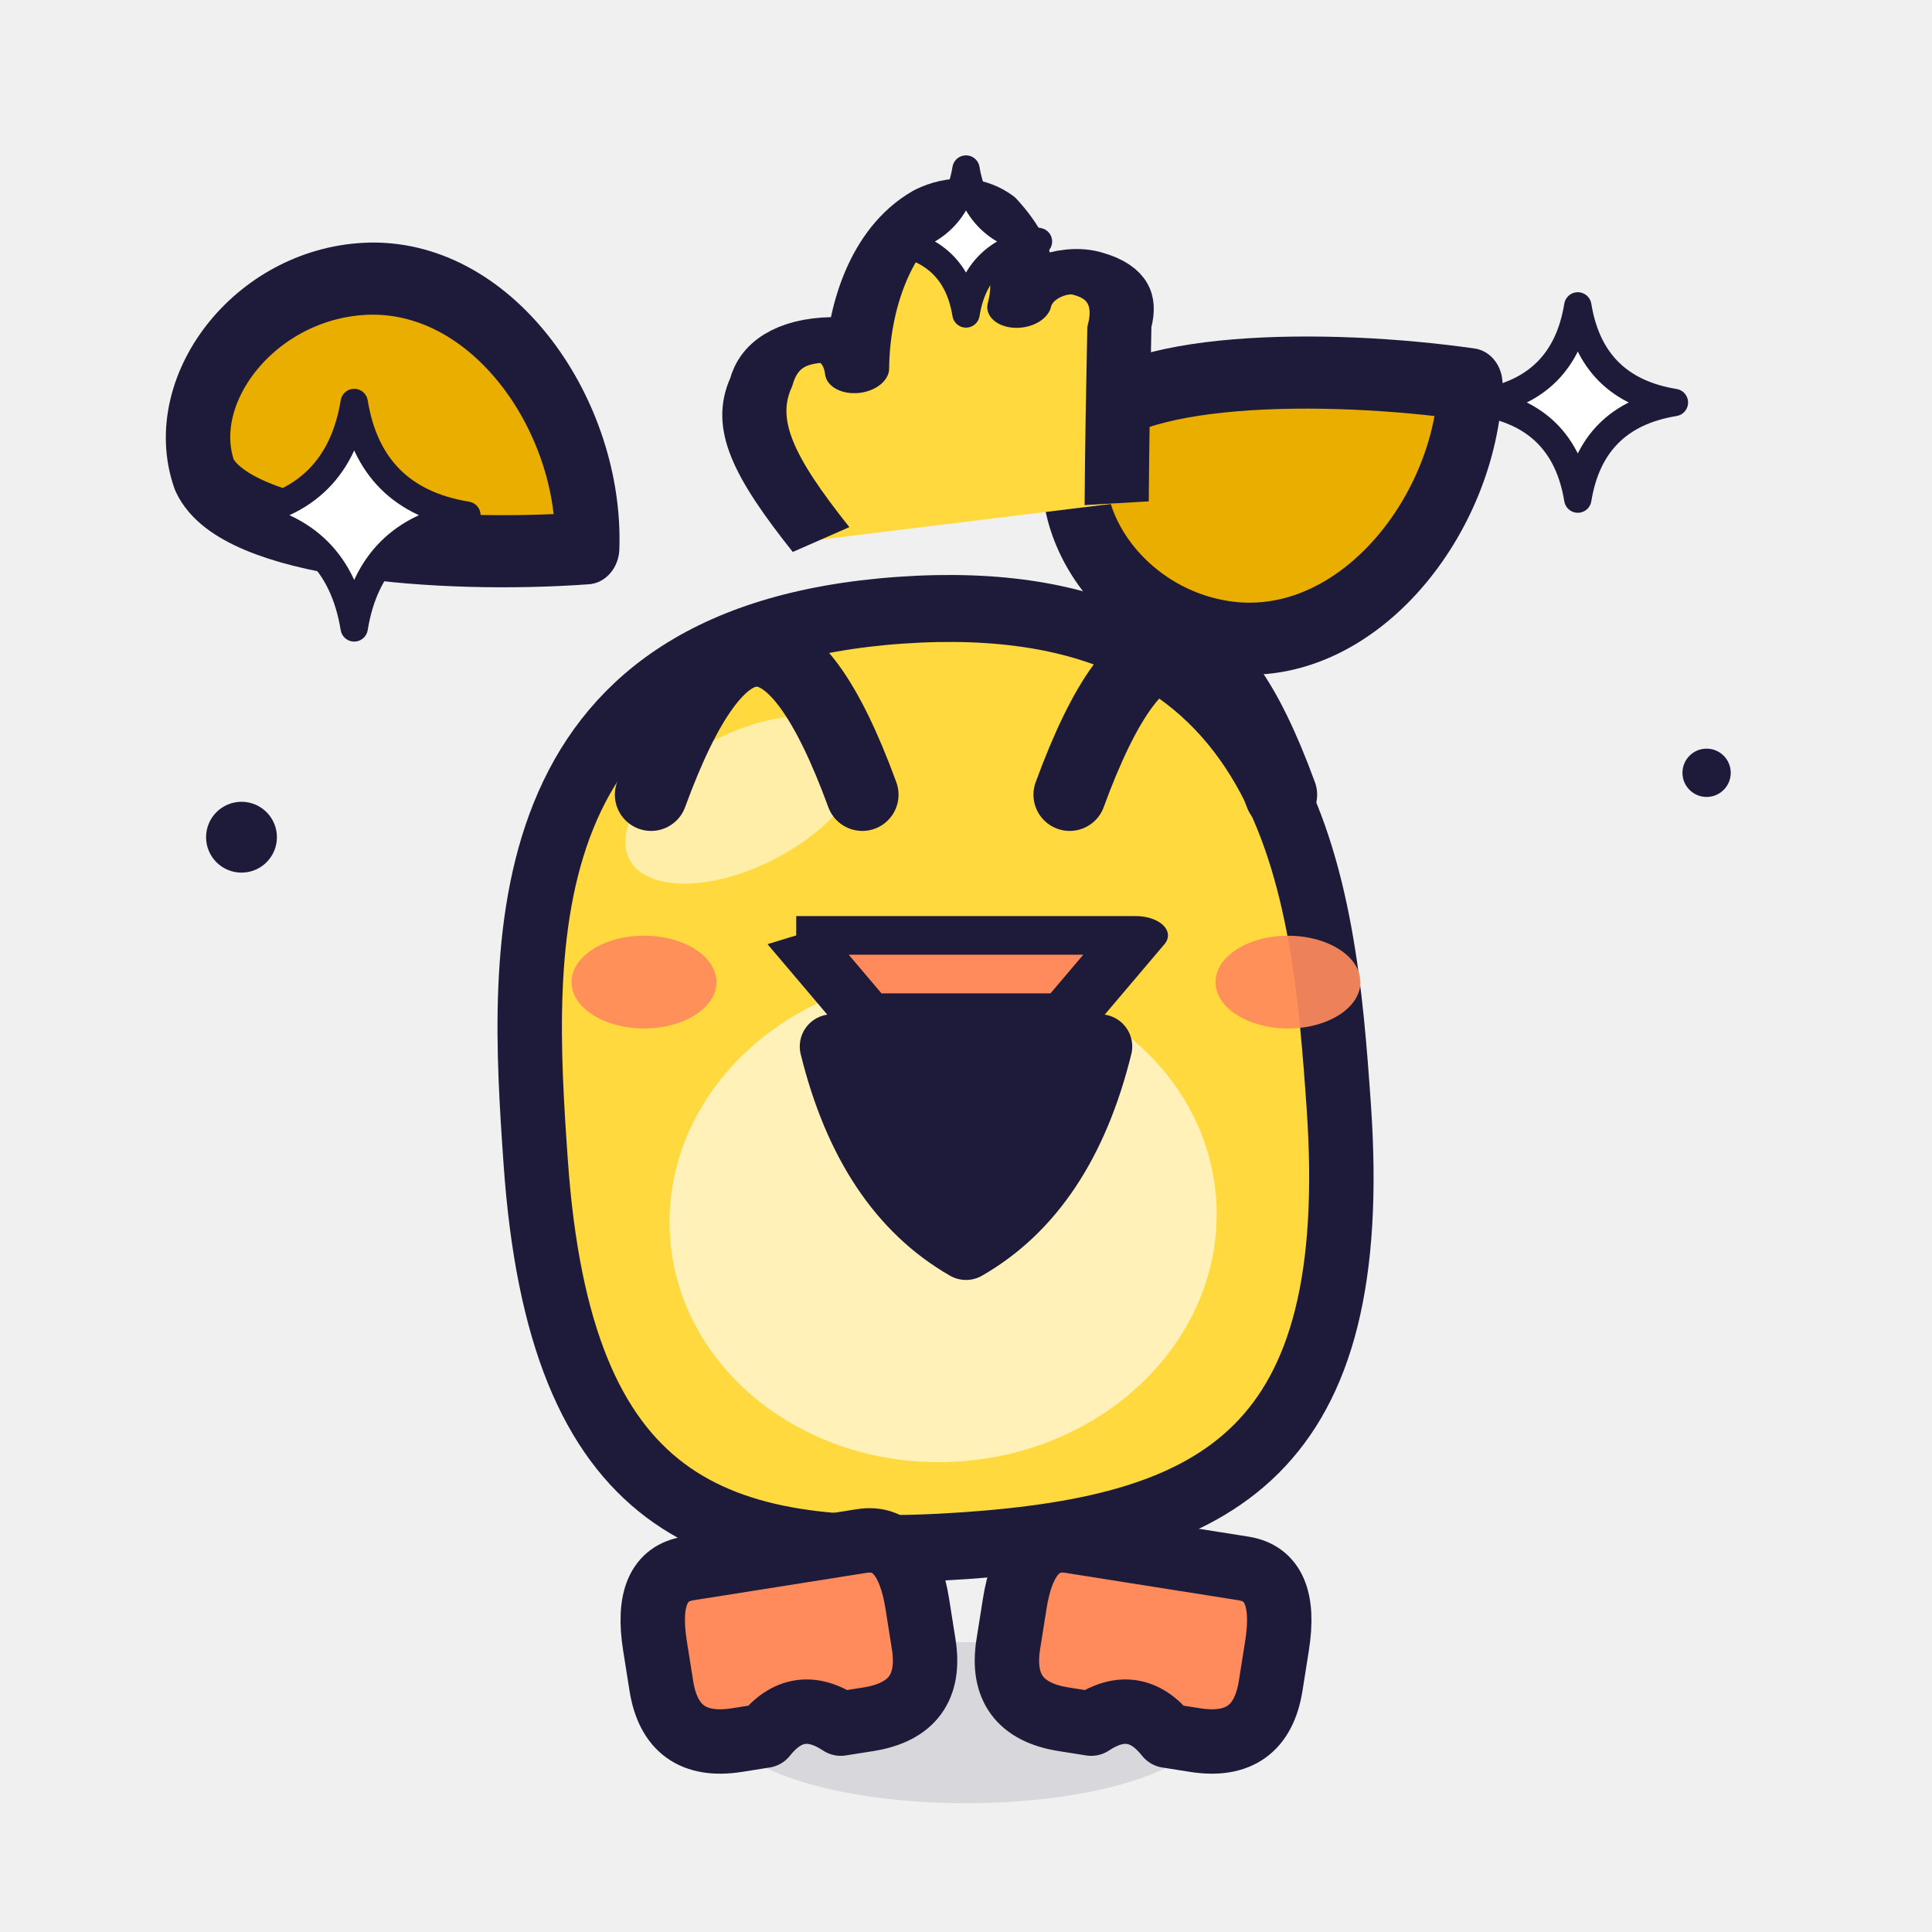
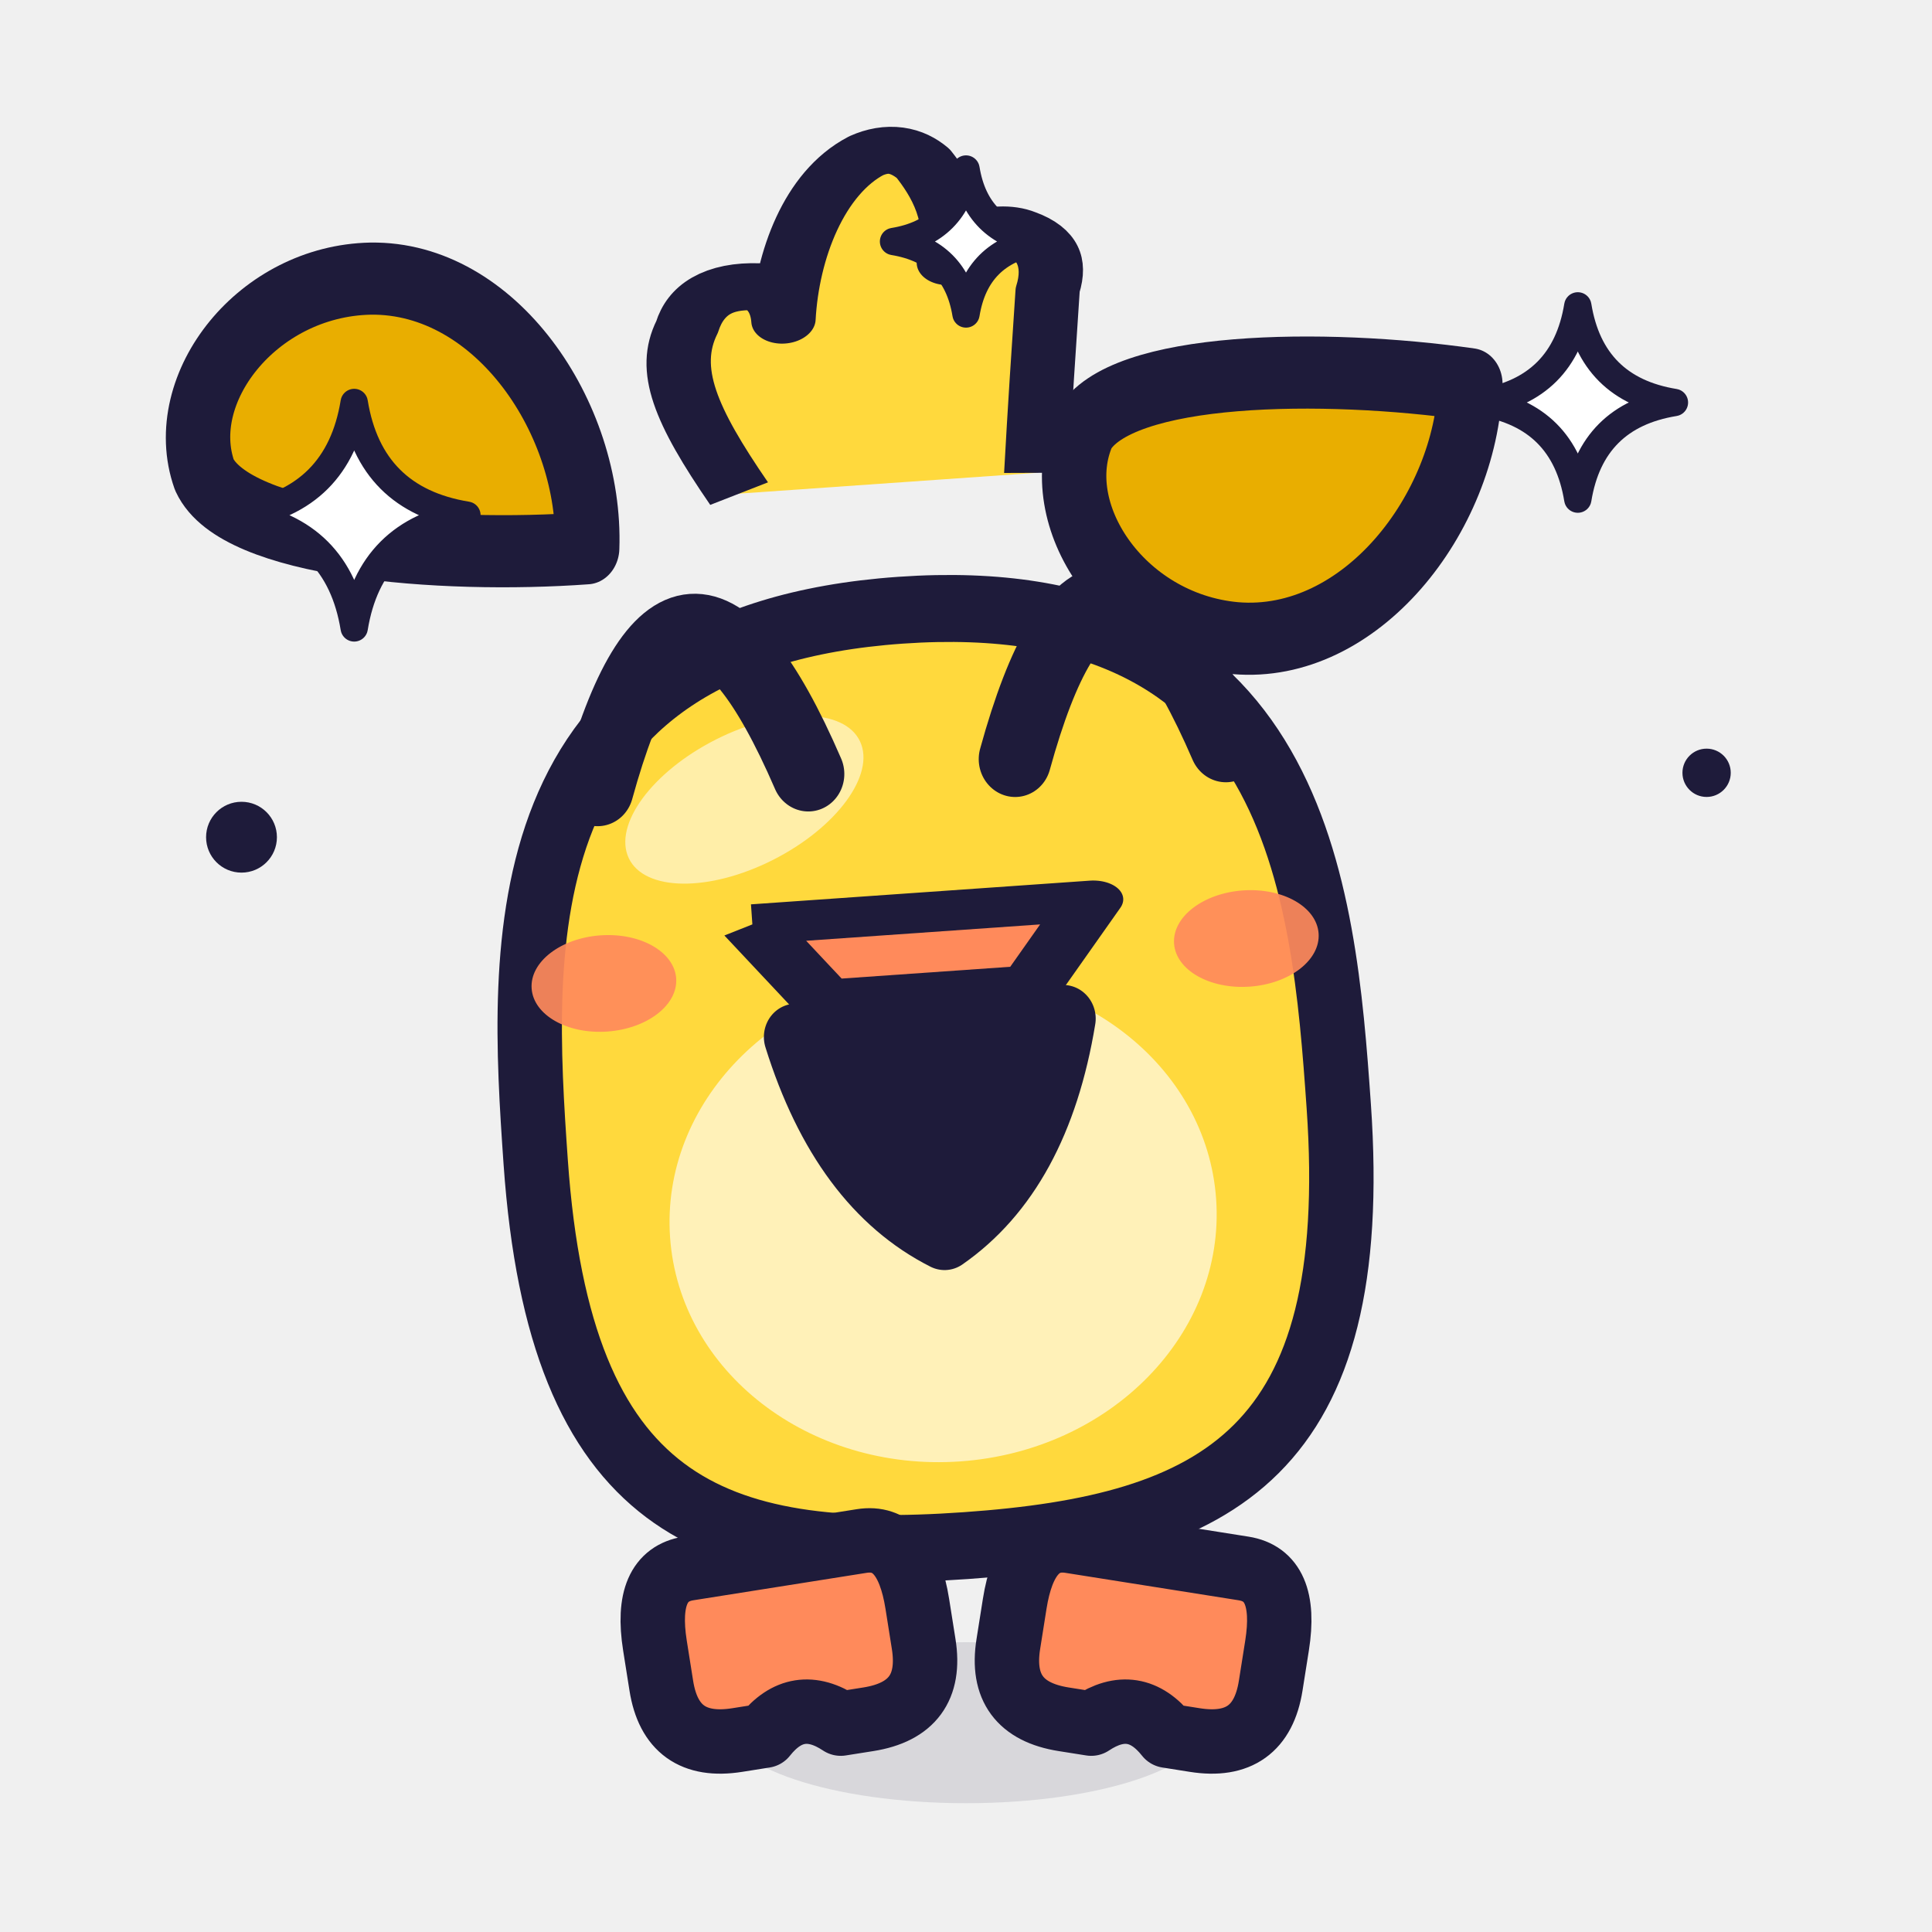
<svg xmlns="http://www.w3.org/2000/svg" viewBox="0 0 240 240" width="240" height="240" role="img" aria-label="Pip v2 B Bolt · fledgling · happy 3">
  <g id="shadow">
    <ellipse cx="120" cy="214" rx="30" ry="10" fill="#1E1B3A" opacity="0.12" />
  </g>
  <g id="tail" opacity="0" />
  <g id="wing_l" fill="#E9AE00" stroke="#1E1B3A" stroke-width="8" stroke-linejoin="round">
    <path d="M 9.1 -26 C -5.25 -26 -20.65 -13.52 -19.95 2.08 C -19.25 16.12 -7 26 2.45 21.84 C 9.8 17.68 10.85 -7.8 9.1 -26 Z" transform="translate(65.5 75.85)translate(0 -18.2)rotate(92)scale(1.12 1)translate(0 18.2)" />
  </g>
  <g id="wing_r" fill="#E9AE00" stroke="#1E1B3A" stroke-width="8" stroke-linejoin="round">
    <path d="M 9.1 -26 C -5.25 -26 -20.65 -13.52 -19.95 2.08 C -19.25 16.12 -7 26 2.45 21.84 C 9.8 17.68 10.85 -7.8 9.1 -26 Z" transform="translate(174.5 75.85)translate(0 -18.2)rotate(92)scale(-1.12 1)translate(0 18.2)" />
  </g>
  <g id="body" transform="translate(120 192)rotate(-4)scale(1 1.04)translate(-120 -192)">
    <path d="M 120 80 C 169.5 80 170 116.96 170 142.72 C 170 184.16 151.5 192 120 192 C 88.5 192 70 184.16 70 142.72 C 70 116.96 70.5 80 120 80 Z" fill="#FFD93D" stroke="#1E1B3A" stroke-width="8" />
  </g>
  <g id="belly" transform="translate(120 192)rotate(-4)scale(1 1.04)translate(-120 -192)">
    <ellipse cx="120" cy="152.8" rx="34" ry="29.12" fill="#FFF1B8" />
  </g>
  <g id="highlight" transform="translate(120 192)rotate(-4)scale(1 1.04)translate(-120 -192)">
    <ellipse cx="99" cy="101.28" rx="16" ry="8" fill="#FFFFFF" opacity="0.55" transform="rotate(-22 99 101.28)" />
  </g>
  <g id="shell_bottom" opacity="0" />
  <g id="feet" fill="#FF8A5B" stroke="#1E1B3A" stroke-width="8" stroke-linejoin="round">
    <g id="foot_l">
      <path d="M -10.89 -11 Q -16.5 -11 -16.5 -2.2 L -16.5 2.86 Q -16.5 11 -8.25 11 L -4.78 11 Q 0 6.6 4.78 11 L 8.25 11 Q 16.5 11 16.5 2.86 L 16.5 -2.2 Q 16.5 -11 10.89 -11 Z" transform="translate(98 204)translate(0 0)rotate(-9)scale(-1 1)translate(0 0)" />
    </g>
    <g id="foot_r">
      <path d="M -10.89 -11 Q -16.5 -11 -16.5 -2.2 L -16.5 2.86 Q -16.5 11 -8.25 11 L -4.78 11 Q 0 6.6 4.78 11 L 8.25 11 Q 16.5 11 16.5 2.86 L 16.5 -2.2 Q 16.5 -11 10.89 -11 Z" transform="translate(142 204)translate(0 0)rotate(9)translate(0 0)" />
    </g>
  </g>
-   <g id="head_tuft" transform="translate(120 57.76)rotate(-7)scale(1 0.7)translate(-120 -57.76)">
-     <path d="M -19 10 C -25 -4 -27 -12 -24 -19 Q -22 -26 -15 -25 C -13 -24 -12 -22 -12 -19 C -11 -30 -7 -42 -0.33 -46 Q 3.67 -48 6.67 -44 C 8.67 -40 11 -34 9 -27 C 10 -31 15 -33 18 -31 Q 23 -28 21 -21 C 20 -11 19 -1 18 10" transform="translate(120 57.76)" fill="#FFD93D" stroke="#1E1B3A" stroke-width="8" stroke-linejoin="round" />
+   <g transform="translate(120 192)rotate(-4)scale(1 1.04)translate(-120 -192)">
+     <g id="head_tuft" transform="translate(120 57.76)scale(1 0.7)translate(-120 -57.76)">
+       <path d="M -19 10 C -25 -4 -27 -12 -24 -19 Q -22 -26 -15 -25 C -13 -24 -12 -22 -12 -19 C -11 -30 -7 -42 -0.33 -46 Q 3.67 -48 6.67 -44 C 8.67 -40 11 -34 9 -27 C 10 -31 15 -33 18 -31 Q 23 -28 21 -21 C 20 -11 19 -1 18 10" transform="translate(120 57.76)" fill="#FFD93D" stroke="#1E1B3A" stroke-width="8" stroke-linejoin="round" />
+     </g>
  </g>
-   <g id="head">
-     <g id="cheek_l">
-       <ellipse cx="80" cy="122" rx="9" ry="5.76" fill="#FF8A5B" opacity="0.92" />
-     </g>
-     <g id="cheek_r">
-       <ellipse cx="160" cy="122" rx="9" ry="5.76" fill="#FF8A5B" opacity="0.92" />
-     </g>
-     <g id="brow_l" fill="none" stroke="#1E1B3A" stroke-width="6.5" stroke-linecap="round" />
-     <g id="brow_r" fill="none" stroke="#1E1B3A" stroke-width="6.5" stroke-linecap="round" />
-     <g id="eye_l" data-eye="l" transform="translate(94 92)">
-       <g id="open" opacity="0">
-         <circle cx="0" cy="0" r="16" fill="#FFFFFF" stroke="#1E1B3A" stroke-width="8" />
-         <circle cx="0" cy="0" r="8.64" fill="#1E1B3A" />
-         <circle cx="-3.68" cy="-4" r="2.72" fill="#FFFFFF" />
+   <g transform="translate(120 192)rotate(-4)scale(1 1.04)translate(-120 -192)">
+     <g id="head">
+       <g id="cheek_l">
+         <ellipse cx="80" cy="122" rx="9" ry="5.76" fill="#FF8A5B" opacity="0.92" />
      </g>
-       <g id="closed" opacity="0">
-         <path d="M -13.12 1.92 Q 0 -13.44 13.12 1.92" fill="none" stroke="#1E1B3A" stroke-width="8" stroke-linecap="round" />
+       <g id="cheek_r">
+         <ellipse cx="160" cy="122" rx="9" ry="5.76" fill="#FF8A5B" opacity="0.92" />
      </g>
-       <g id="happy" opacity="1">
-         <path d="M -13.12 6.72 Q 0 -29.12 13.12 6.72" fill="none" stroke="#1E1B3A" stroke-width="9" stroke-linecap="round" />
+       <g id="brow_l" fill="none" stroke="#1E1B3A" stroke-width="6.5" stroke-linecap="round" />
+       <g id="brow_r" fill="none" stroke="#1E1B3A" stroke-width="6.5" stroke-linecap="round" />
+       <g id="eye_l" data-eye="l" transform="translate(94 92)">
+         <g id="open" opacity="0">
+           <circle cx="0" cy="0" r="16" fill="#FFFFFF" stroke="#1E1B3A" stroke-width="8" />
+           <circle cx="0" cy="0" r="8.64" fill="#1E1B3A" />
+           <circle cx="-3.68" cy="-4" r="2.72" fill="#FFFFFF" />
+         </g>
+         <g id="closed" opacity="0">
+           <path d="M -13.12 1.92 Q 0 -13.44 13.12 1.92" fill="none" stroke="#1E1B3A" stroke-width="8" stroke-linecap="round" />
+         </g>
+         <g id="happy" opacity="1">
+           <path d="M -13.12 6.72 Q 0 -29.12 13.12 6.72" fill="none" stroke="#1E1B3A" stroke-width="9" stroke-linecap="round" />
+         </g>
+         <g id="sleepy" opacity="0">
+           <path d="M -13.12 -1.28 Q 0 17.92 13.12 -1.28" fill="none" stroke="#1E1B3A" stroke-width="8" stroke-linecap="round" />
+         </g>
+         <g id="surprised" opacity="0">
+           <circle cx="0" cy="0" r="18.56" fill="#FFFFFF" stroke="#1E1B3A" stroke-width="8" />
+           <circle cx="0" cy="0" r="5.7" fill="#1E1B3A" />
+           <circle cx="-3.68" cy="-4" r="3.36" fill="#FFFFFF" />
+         </g>
+         <g id="wink" opacity="0">
+           <path d="M -13.12 6.72 Q 0 -29.12 13.12 6.72" fill="none" stroke="#1E1B3A" stroke-width="9" stroke-linecap="round" />
+         </g>
      </g>
-       <g id="sleepy" opacity="0">
-         <path d="M -13.12 -1.28 Q 0 17.92 13.12 -1.28" fill="none" stroke="#1E1B3A" stroke-width="8" stroke-linecap="round" />
+       <g id="eye_r" data-eye="r" transform="translate(146 92)">
+         <g id="open" opacity="0">
+           <circle cx="0" cy="0" r="16" fill="#FFFFFF" stroke="#1E1B3A" stroke-width="8" />
+           <circle cx="0" cy="0" r="8.64" fill="#1E1B3A" />
+           <circle cx="-3.68" cy="-4" r="2.72" fill="#FFFFFF" />
+         </g>
+         <g id="closed" opacity="0">
+           <path d="M -13.12 1.92 Q 0 -13.44 13.12 1.92" fill="none" stroke="#1E1B3A" stroke-width="8" stroke-linecap="round" />
+         </g>
+         <g id="happy" opacity="1">
+           <path d="M -13.12 6.72 Q 0 -29.12 13.12 6.72" fill="none" stroke="#1E1B3A" stroke-width="9" stroke-linecap="round" />
+         </g>
+         <g id="sleepy" opacity="0">
+           <path d="M -13.12 -1.28 Q 0 17.92 13.12 -1.28" fill="none" stroke="#1E1B3A" stroke-width="8" stroke-linecap="round" />
+         </g>
+         <g id="surprised" opacity="0">
+           <circle cx="0" cy="0" r="18.56" fill="#FFFFFF" stroke="#1E1B3A" stroke-width="8" />
+           <circle cx="0" cy="0" r="5.7" fill="#1E1B3A" />
+           <circle cx="-3.68" cy="-4" r="3.36" fill="#FFFFFF" />
+         </g>
+         <g id="wink" opacity="0">
+           <path d="M -13.12 6.72 Q 0 -29.12 13.12 6.72" fill="none" stroke="#1E1B3A" stroke-width="9" stroke-linecap="round" />
+         </g>
      </g>
-       <g id="surprised" opacity="0">
-         <circle cx="0" cy="0" r="18.56" fill="#FFFFFF" stroke="#1E1B3A" stroke-width="8" />
-         <circle cx="0" cy="0" r="5.7" fill="#1E1B3A" />
-         <circle cx="-3.68" cy="-4" r="3.36" fill="#FFFFFF" />
+       <g id="beak_top" transform="translate(0 -6)translate(120 133)scale(1 0.6)translate(-120 -133)">
+         <path d="M -21.09 -9 L 21.09 -9 L 12.95 7 L -12.95 7 L -21.09 -9" transform="translate(120 124)" fill="#FF8A5B" stroke="#1E1B3A" stroke-width="8" stroke-linejoin="round" />
      </g>
-       <g id="wink" opacity="0">
-         <path d="M -13.12 6.72 Q 0 -29.12 13.12 6.72" fill="none" stroke="#1E1B3A" stroke-width="9" stroke-linecap="round" />
+       <g id="beak_bottom">
+         <path d="M -16.65 6 Q -12.21 24 0 31 Q 12.21 24 16.65 6 Z" transform="translate(120 124)" fill="#1E1B3A" stroke="#1E1B3A" stroke-width="8" stroke-linejoin="round" />
      </g>
-     </g>
-     <g id="eye_r" data-eye="r" transform="translate(146 92)">
-       <g id="open" opacity="0">
-         <circle cx="0" cy="0" r="16" fill="#FFFFFF" stroke="#1E1B3A" stroke-width="8" />
-         <circle cx="0" cy="0" r="8.64" fill="#1E1B3A" />
-         <circle cx="-3.68" cy="-4" r="2.72" fill="#FFFFFF" />
-       </g>
-       <g id="closed" opacity="0">
-         <path d="M -13.12 1.92 Q 0 -13.44 13.12 1.92" fill="none" stroke="#1E1B3A" stroke-width="8" stroke-linecap="round" />
-       </g>
-       <g id="happy" opacity="1">
-         <path d="M -13.12 6.72 Q 0 -29.12 13.12 6.72" fill="none" stroke="#1E1B3A" stroke-width="9" stroke-linecap="round" />
-       </g>
-       <g id="sleepy" opacity="0">
-         <path d="M -13.12 -1.28 Q 0 17.92 13.12 -1.28" fill="none" stroke="#1E1B3A" stroke-width="8" stroke-linecap="round" />
-       </g>
-       <g id="surprised" opacity="0">
-         <circle cx="0" cy="0" r="18.56" fill="#FFFFFF" stroke="#1E1B3A" stroke-width="8" />
-         <circle cx="0" cy="0" r="5.7" fill="#1E1B3A" />
-         <circle cx="-3.68" cy="-4" r="3.36" fill="#FFFFFF" />
-       </g>
-       <g id="wink" opacity="0">
-         <path d="M -13.12 6.72 Q 0 -29.12 13.12 6.72" fill="none" stroke="#1E1B3A" stroke-width="9" stroke-linecap="round" />
-       </g>
-     </g>
-     <g id="beak_top" transform="translate(0 -6)translate(120 133)scale(1 0.6)translate(-120 -133)">
-       <path d="M -21.09 -9 L 21.09 -9 L 12.95 7 L -12.95 7 L -21.09 -9" transform="translate(120 124)" fill="#FF8A5B" stroke="#1E1B3A" stroke-width="8" stroke-linejoin="round" />
-     </g>
-     <g id="beak_bottom">
-       <path d="M -16.65 6 Q -12.21 24 0 31 Q 12.21 24 16.65 6 Z" transform="translate(120 124)" fill="#1E1B3A" stroke="#1E1B3A" stroke-width="8" stroke-linejoin="round" />
    </g>
  </g>
  <g id="shell_top" opacity="0" />
  <g id="accessory_head" />
  <g id="accessory_neck" />
  <g id="accessory_face" />
  <g id="fx">
    <g id="fx_sparkle_0" transform="translate(44 64)">
      <path d="M 0 -14 Q 1.96 -1.96 14 0 Q 1.96 1.96 0 14 Q -1.96 1.96 -14 0 Q -1.96 -1.96 0 -14 Z" fill="#FFFFFF" stroke="#1E1B3A" stroke-width="3.4" stroke-linejoin="round" />
    </g>
    <g id="fx_sparkle_1" transform="translate(196 50)">
      <path d="M 0 -12 Q 1.68 -1.68 12 0 Q 1.68 1.68 0 12 Q -1.68 1.68 -12 0 Q -1.68 -1.68 0 -12 Z" fill="#FFFFFF" stroke="#1E1B3A" stroke-width="3.4" stroke-linejoin="round" />
    </g>
    <g id="fx_sparkle_2" transform="translate(120 30)">
      <path d="M 0 -9 Q 1.26 -1.26 9 0 Q 1.26 1.26 0 9 Q -1.26 1.26 -9 0 Q -1.26 -1.26 0 -9 Z" fill="#FFFFFF" stroke="#1E1B3A" stroke-width="3.4" stroke-linejoin="round" />
    </g>
    <g id="fx_dot_3" transform="translate(30 104)">
      <circle cx="0" cy="0" r="4.4" fill="#1E1B3A" />
    </g>
    <g id="fx_dot_4" transform="translate(212 96)">
      <circle cx="0" cy="0" r="3" fill="#1E1B3A" />
    </g>
  </g>
</svg>
